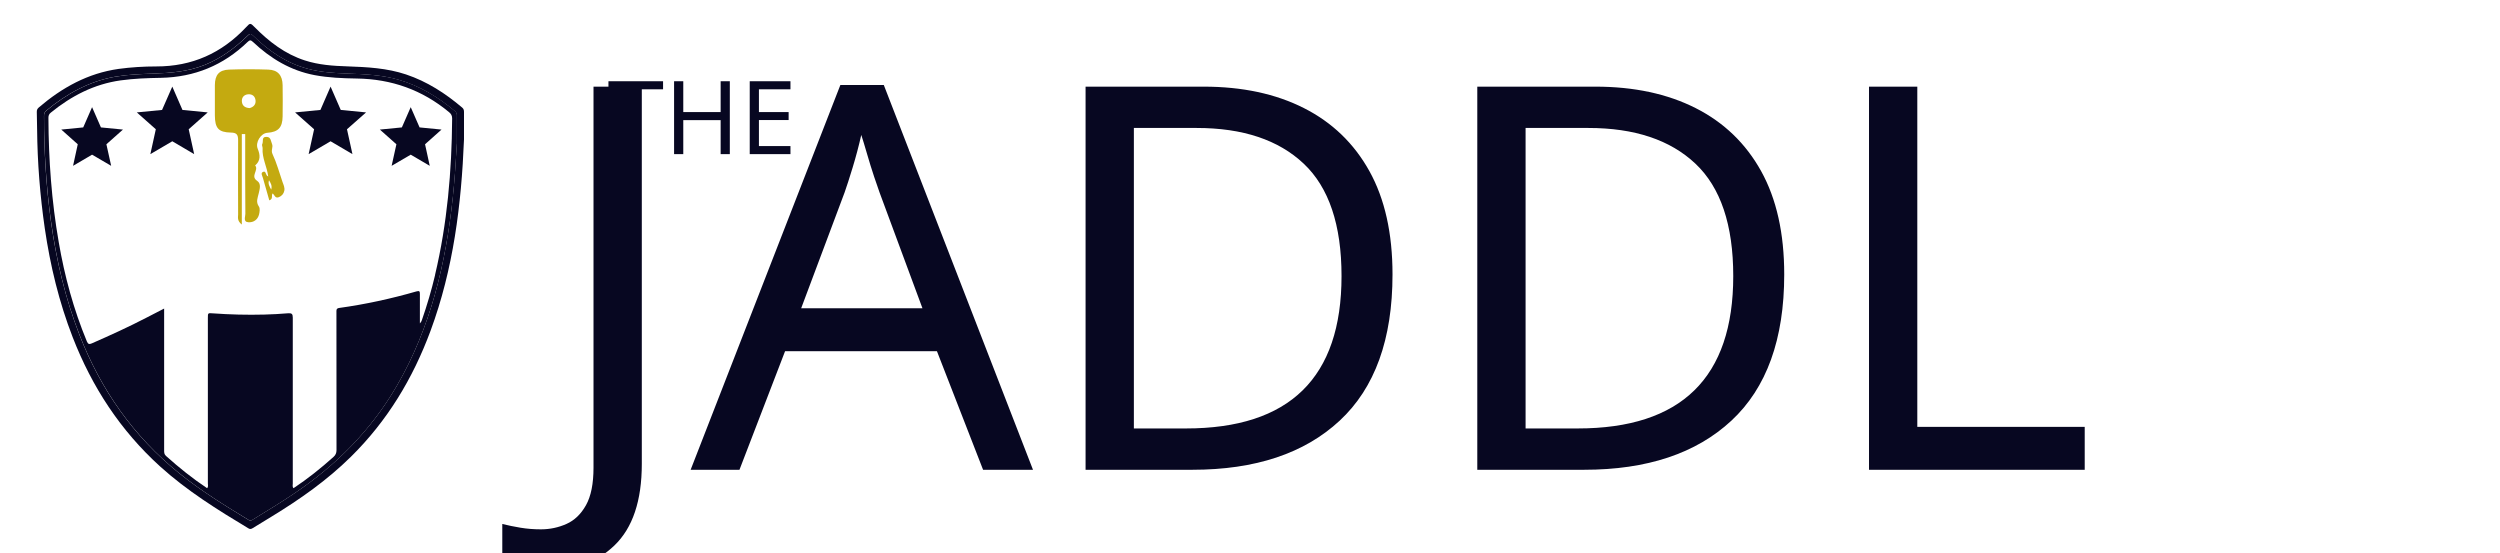
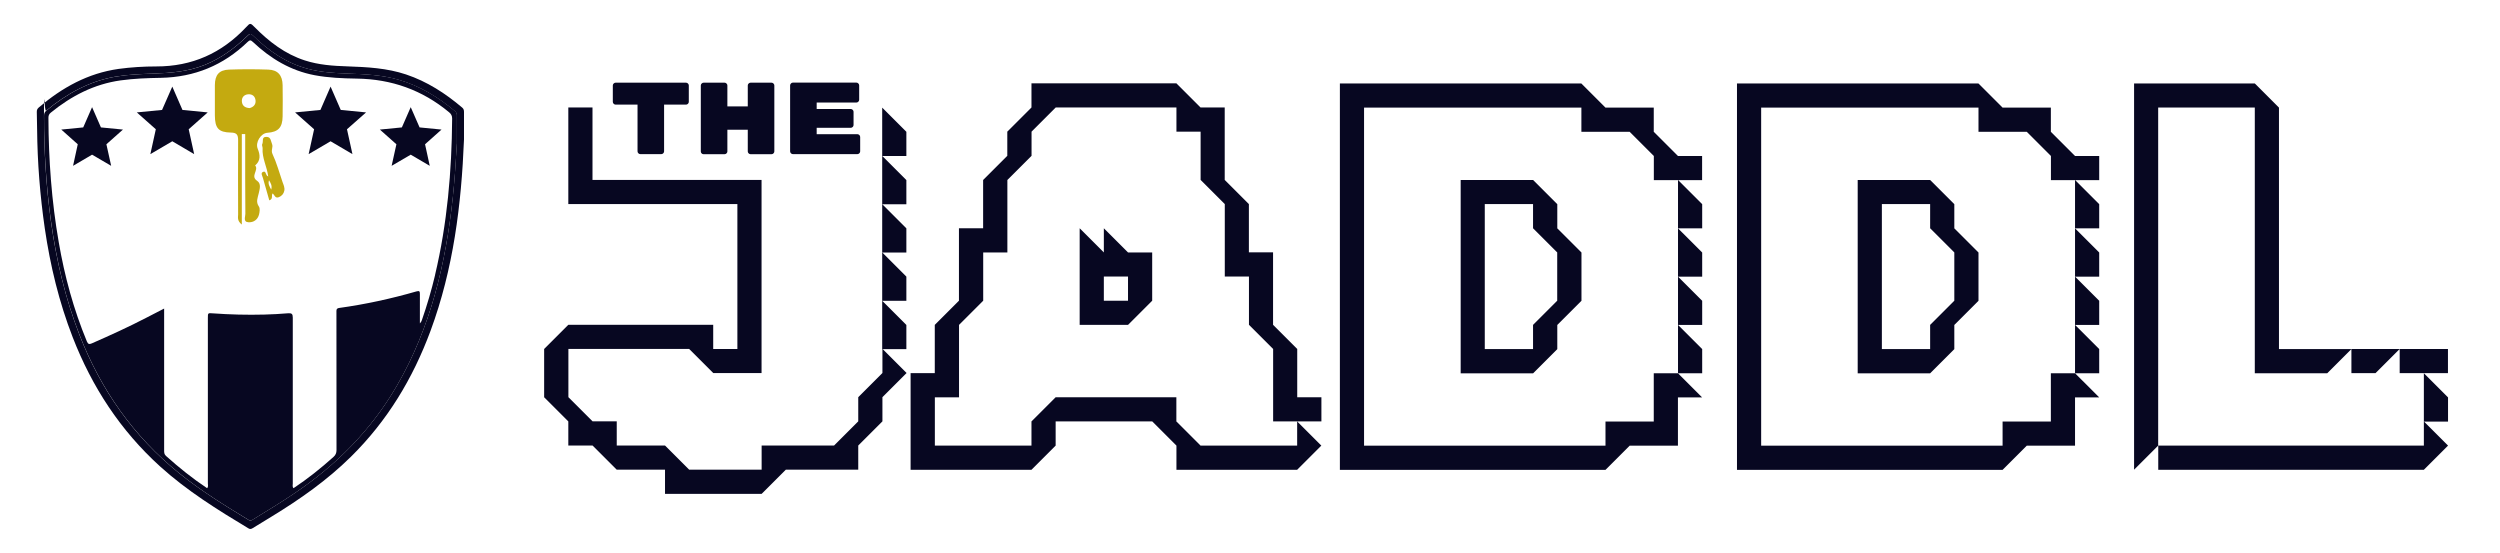
<svg xmlns="http://www.w3.org/2000/svg" id="Layer_2" version="1.1" viewBox="0 0 3247.3 718.1">
  <defs>
    <style>
      .st0 {
-         font-family: RubikMonoOne-Regular, 'Rubik Mono One';
-         font-size: 132.6px;
-       }
- 
-       .st0, .st1, .st2 {
        fill: #070721;
      }

-       .st2 {
-         font-family: RubikIso-Regular, 'Rubik Iso';
-         font-size: 697px;
+       .st1 {
+         isolation: isolate;
      }

-       .st3 {
+       .st2 {
        fill: #c4aa10;
      }
    </style>
  </defs>
  <g id="Layer_1-2">
    <g>
-       <path class="st1" d="M602.7,145.5c0-2.3-.4-4.1-2.3-5.7-21.9-18.6-45.6-33.9-73-43.1-24.8-8.3-50.5-9.6-76.3-10.5-18.7-.6-37.2-1.9-55.1-7.7-25.7-8.3-46.4-24.2-65.1-43.1-5.7-5.7-5.9-5.9-11.3,0-31.6,33.7-70.2,51-116.7,50.9-16.3,0-32.6,1-48.8,3.2-39.9,5.6-73.5,24.3-103.6,50-2,1.7-2.8,3.4-2.7,6,.2,7.5.3,15,.4,22.5.4,43.2,3.8,86.1,10,128.8,7.1,48.4,18.5,95.6,36.2,141.2,25.1,64.6,62,121.2,113.6,167.9,34.9,31.6,74.6,56.3,114.7,80.4,2.1,1.3,3.5.9,5.4-.2,8.2-5.1,16.5-10.1,24.7-15.1,36.9-22.5,72.1-47.2,103-77.7,47.2-46.5,80.5-101.7,103.4-163.5,29.7-80.2,40.1-163.8,43.5-248.7,0-11.8,0-23.6,0-35.5h0ZM593.4,186.4c-1.3,23.1-2.8,46.2-5.2,69.2-9.1,86.4-28.7,169.7-72.9,245.7-33.2,57.2-78.5,102.9-133.2,139.7-17.5,11.8-35.6,22.8-53.6,33.8-1.7,1-3,2.1-5.4.7-31.1-18.9-62.1-38-90.6-61-59.4-48-101.6-108.4-129.2-179.3-18.6-47.8-30.2-97.4-37.2-148.1-6.2-45.3-9-90.7-9-136.4,0-2.8.5-4.9,2.8-6.9,26.4-21.9,55.6-38.2,89.8-44.2,16.3-2.8,32.7-3.4,49.2-4,22.8-.8,45.5-2.6,67-11.3,21.4-8.6,39.4-22,55.7-38,2.6-2.6,4-3,6.9-.2,20.5,20.1,43.5,36,71.7,43.4,16.7,4.4,33.8,5.5,50.9,6.1,22.3.8,44.6,1.7,66.2,7.9,27.7,7.9,51.7,22.6,73.6,40.9,1.5,1.2,2.3,2.6,2.3,4.6,0,12.5,0,25,0,37.5h0Z" />
-       <path class="st1" d="M593.4,148.9c0-2.1-.8-3.4-2.3-4.6-21.9-18.3-45.9-33-73.6-40.9-21.7-6.2-43.9-7.1-66.2-7.9-17.1-.6-34.2-1.7-50.9-6-28.2-7.4-51.3-23.3-71.7-43.4-2.9-2.9-4.2-2.4-6.9.2-16.3,15.9-34.4,29.3-55.7,38-21.6,8.7-44.2,10.5-67,11.3-16.5.6-32.9,1.2-49.2,4-34.3,6-63.4,22.3-89.8,44.2-2.4,1.9-2.9,4.1-2.9,6.9,0,45.7,2.8,91.1,9,136.4,7,50.7,18.5,100.3,37.2,148.1,27.6,70.9,69.8,131.3,129.2,179.3,28.4,23,59.4,42.1,90.6,61,2.3,1.4,3.7.3,5.4-.7,18-11,36.1-22,53.6-33.8,54.7-36.8,100-82.5,133.2-139.7,44.1-76,63.8-159.3,72.9-245.7,2.4-23,3.9-46.1,5.2-69.2,0-12.5,0-25,0-37.5h0ZM565.2,357c-4.7,19.9-10.5,39.5-17.2,58.8-.5,1.5-1.2,2.9-2.6,4.3,0-12.7-.1-25.4,0-38.1,0-3.5-.5-4.6-4.4-3.5-33,9.5-66.4,16.8-100.4,21.5-4,.6-3.6,2.9-3.6,5.6,0,59.6,0,119.3.1,178.9,0,3.8-1.1,6.5-3.9,9-16.4,14.7-33.5,28.4-51.9,40.6-1.8-1.8-1-4.1-1-6.2,0-71.8,0-143.6,0-215.4,0-4.7-1.4-5.9-5.9-5.6-10.3.8-20.6,1.5-30.9,1.7-22.5.6-44.9,0-67.3-1.6-6.2-.5-6.2-.4-6.2,6,0,71.6,0,143.3,0,214.9,0,2,.9,4.3-1,6.2-18.9-12.6-36.5-26.7-53.4-41.9-2.4-2.2-2.4-4.5-2.4-7.2v-184.2c-7.9,4.1-15.3,7.9-22.7,11.7-23.3,12.1-47.2,23-71.2,33.5-3.5,1.5-4.9,1.1-6.5-2.6-17.2-41.5-28.9-84.6-36.5-128.8-9.3-53.4-13.2-107.3-13.4-161.5,0-2.9.7-4.9,3.1-6.8,26.7-21.7,56.3-37.1,90.8-41.9,17.4-2.4,34.8-3,52.3-3.3,43.6-.9,81.1-16.3,112.4-46.5,2.7-2.6,4.1-3,7.1-.1,22.8,21.5,48.9,37.2,80.1,43.1,18.1,3.4,36.4,4.1,54.7,4.4,45.1.6,85.1,14.8,119.9,43.7,2.8,2.3,4,4.6,4,8.3-.5,68.4-6.4,136.3-22.2,203h0Z" />
+       <path class="st0" d="M602.7,145.5c0-2.3-.4-4.1-2.3-5.7-21.9-18.6-45.6-33.9-73-43.1-24.8-8.3-50.5-9.6-76.3-10.5-18.7-.6-37.2-1.9-55.1-7.7-25.7-8.3-46.4-24.2-65.1-43.1-5.7-5.7-5.9-5.9-11.3,0-31.6,33.7-70.2,51-116.7,50.9-16.3,0-32.6,1-48.8,3.2-39.9,5.6-73.5,24.3-103.6,50-2,1.7-2.8,3.4-2.7,6,.2,7.5.3,15,.4,22.5.4,43.2,3.8,86.1,10,128.8,7.1,48.4,18.5,95.6,36.2,141.2,25.1,64.6,62,121.2,113.6,167.9,34.9,31.6,74.6,56.3,114.7,80.4,2.1,1.3,3.5.9,5.4-.2,8.2-5.1,16.5-10.1,24.7-15.1,36.9-22.5,72.1-47.2,103-77.7,47.2-46.5,80.5-101.7,103.4-163.5,29.7-80.2,40.1-163.8,43.5-248.7v-35.5h0ZM593.4,186.4c-1.3,23.1-2.8,46.2-5.2,69.2-9.1,86.4-28.7,169.7-72.9,245.7-33.2,57.2-78.5,102.9-133.2,139.7-17.5,11.8-35.6,22.8-53.6,33.8-1.7,1-3,2.1-5.4.7-31.1-18.9-62.1-38-90.6-61-59.4-48-101.6-108.4-129.2-179.3-18.6-47.8-30.2-97.4-37.2-148.1-6.2-45.3-9-90.7-9-136.4s.5-4.9,2.8-6.9c26.4-21.9,55.6-38.2,89.8-44.2,16.3-2.8,32.7-3.4,49.2-4,22.8-.8,45.5-2.6,67-11.3,21.4-8.6,39.4-22,55.7-38,2.6-2.6,4-3,6.9-.2,20.5,20.1,43.5,36,71.7,43.4,16.7,4.4,33.8,5.5,50.9,6.1,22.3.8,44.6,1.7,66.2,7.9,27.7,7.9,51.7,22.6,73.6,40.9,1.5,1.2,2.3,2.6,2.3,4.6v37.5h.2Z" />
+       <path class="st0" d="M593.4,148.9c0-2.1-.8-3.4-2.3-4.6-21.9-18.3-45.9-33-73.6-40.9-21.7-6.2-43.9-7.1-66.2-7.9-17.1-.6-34.2-1.7-50.9-6-28.2-7.4-51.3-23.3-71.7-43.4-2.9-2.9-4.2-2.4-6.9.2-16.3,15.9-34.4,29.3-55.7,38-21.6,8.7-44.2,10.5-67,11.3-16.5.6-32.9,1.2-49.2,4-34.3,6-63.4,22.3-89.8,44.2-2.4,1.9-2.9,4.1-2.9,6.9,0,45.7,2.8,91.1,9,136.4,7,50.7,18.5,100.3,37.2,148.1,27.6,70.9,69.8,131.3,129.2,179.3,28.4,23,59.4,42.1,90.6,61,2.3,1.4,3.7.3,5.4-.7,18-11,36.1-22,53.6-33.8,54.7-36.8,100-82.5,133.2-139.7,44.1-76,63.8-159.3,72.9-245.7,2.4-23,3.9-46.1,5.2-69.2v-37.5h-.1ZM565.2,357c-4.7,19.9-10.5,39.5-17.2,58.8-.5,1.5-1.2,2.9-2.6,4.3,0-12.7,0-25.4,0-38.1,0-3.5-.5-4.6-4.4-3.5-33,9.5-66.4,16.8-100.4,21.5-4,.6-3.6,2.9-3.6,5.6,0,59.6,0,119.3.1,178.9,0,3.8-1.1,6.5-3.9,9-16.4,14.7-33.5,28.4-51.9,40.6-1.8-1.8-1-4.1-1-6.2v-215.4c0-4.7-1.4-5.9-5.9-5.6-10.3.8-20.6,1.5-30.9,1.7-22.5.6-44.9,0-67.3-1.6-6.2-.5-6.2-.4-6.2,6v214.9c0,2,.9,4.3-1,6.2-18.9-12.6-36.5-26.7-53.4-41.9-2.4-2.2-2.4-4.5-2.4-7.2v-184.2c-7.9,4.1-15.3,7.9-22.7,11.7-23.3,12.1-47.2,23-71.2,33.5-3.5,1.5-4.9,1.1-6.5-2.6-17.2-41.5-28.9-84.6-36.5-128.8-9.3-53.4-13.2-107.3-13.4-161.5,0-2.9.7-4.9,3.1-6.8,26.7-21.7,56.3-37.1,90.8-41.9,17.4-2.4,34.8-3,52.3-3.3,43.6-.9,81.1-16.3,112.4-46.5,2.7-2.6,4.1-3,7.1,0,22.8,21.5,48.9,37.2,80.1,43.1,18.1,3.4,36.4,4.1,54.7,4.4,45.1.6,85.1,14.8,119.9,43.7,2.8,2.3,4,4.6,4,8.3-.5,68.4-6.4,136.3-22.2,203h0Z" />
      <g>
-         <path class="st3" d="M314.1,174v117.7c-6.4-5.1-4.8-9.5-4.8-13.2-.1-32-.2-64,0-96,0-7-1.3-10.2-9.4-10.3-16.2-.3-20.7-5.8-20.8-22.3,0-13.1,0-26.2,0-39.3.1-13.3,5.4-19.7,18.4-20.2,16.9-.6,33.9-.6,50.9,0,12.5.4,18.5,7.4,18.7,20.3.2,13.5.2,27,0,40.5-.2,14.5-5.7,20.3-19.9,21.3-8.4.6-15.8,12.4-12.5,20.6,3.3,8.1,4.1,15.5-3.3,21.8,5.2,6-6.7,13.8,2.6,20,5.6,3.8,3.3,10.8,2.1,16.1-1.3,5.9-4.1,11.1.2,17.3,1.6,2.3,1,6.9.2,10.2-1.7,6.8-7.1,10.6-13.7,10.2-7.4-.4-4-7.2-4.1-10.9-.3-30.5-.2-60.9-.2-91.4v-12.3c-1.5,0-2.9,0-4.4,0h0ZM324.3,140.4c4.3-1.2,7.9-4,7.7-9.3-.3-5.8-4.1-9.2-10-8.6-5.2.6-8.3,4.2-7.8,9.6.5,5.2,4,8,10.1,8.3Z" />
-         <path class="st3" d="M349.8,260.3c-2.9-10-5.7-19.6-8.3-29.2-.7-2.7-3.6-6.6.6-8,3.8-1.3,2.4,4.8,6.3,6.1-1.6-12.7-8.2-24-7.3-36.6.1-1.8-1.3-4.2-.5-5.4,1.9-3.1-1.4-9.8,5.7-9.4,5.7.2,5.4,5.4,7,9.1,1.9,4.3-1.7,8,.6,13,5.5,11.7,8.9,24.4,13.1,36.6,1.3,3.6,3.1,7.2,2.3,11.2-.8,4.1-3.4,6.9-7.1,8.4-4.7,2-5.6-2.7-7.9-4.9-2.6,2.4,1.3,7.1-4.6,9.1h0ZM349.4,234.1c-1.5,4.8.6,8,2.9,12.2,1.4-5.2-.6-8.4-2.9-12.2Z" />
+         <path class="st2" d="M314.1,174v117.7c-6.4-5.1-4.8-9.5-4.8-13.2-.1-32-.2-64,0-96,0-7-1.3-10.2-9.4-10.3-16.2-.3-20.7-5.8-20.8-22.3v-39.3c.1-13.3,5.4-19.7,18.4-20.2,16.9-.6,33.9-.6,50.9,0,12.5.4,18.5,7.4,18.7,20.3.2,13.5.2,27,0,40.5-.2,14.5-5.7,20.3-19.9,21.3-8.4.6-15.8,12.4-12.5,20.6,3.3,8.1,4.1,15.5-3.3,21.8,5.2,6-6.7,13.8,2.6,20,5.6,3.8,3.3,10.8,2.1,16.1-1.3,5.9-4.1,11.1.2,17.3,1.6,2.3,1,6.9.2,10.2-1.7,6.8-7.1,10.6-13.7,10.2-7.4-.4-4-7.2-4.1-10.9-.3-30.5-.2-60.9-.2-91.4v-12.3h-4.4ZM324.3,140.4c4.3-1.2,7.9-4,7.7-9.3-.3-5.8-4.1-9.2-10-8.6-5.2.6-8.3,4.2-7.8,9.6.5,5.2,4,8,10.1,8.3h0Z" />
+         <path class="st2" d="M349.8,260.3c-2.9-10-5.7-19.6-8.3-29.2-.7-2.7-3.6-6.6.6-8,3.8-1.3,2.4,4.8,6.3,6.1-1.6-12.7-8.2-24-7.3-36.6.1-1.8-1.3-4.2-.5-5.4,1.9-3.1-1.4-9.8,5.7-9.4,5.7.2,5.4,5.4,7,9.1,1.9,4.3-1.7,8,.6,13,5.5,11.7,8.9,24.4,13.1,36.6,1.3,3.6,3.1,7.2,2.3,11.2-.8,4.1-3.4,6.9-7.1,8.4-4.7,2-5.6-2.7-7.9-4.9-2.6,2.4,1.3,7.1-4.6,9.1h0ZM349.4,234.1c-1.5,4.8.6,8,2.9,12.2,1.4-5.2-.6-8.4-2.9-12.2Z" />
      </g>
      <g>
-         <polygon class="st1" points="223.8 112.5 237 142.8 269.8 146 245.1 167.9 252.2 200.2 223.8 183.5 195.3 200.2 202.4 167.9 177.7 146 210.5 142.8 223.8 112.5" />
-         <polygon class="st1" points="119.6 139.2 131.1 165.5 159.7 168.3 138.2 187.4 144.4 215.4 119.6 200.9 94.9 215.4 101 187.4 79.6 168.3 108.1 165.5 119.6 139.2" />
-         <polygon class="st1" points="429.4 112.5 416.2 142.8 383.3 146 408 167.9 400.9 200.2 429.4 183.5 457.8 200.2 450.7 167.9 475.5 146 442.6 142.8 429.4 112.5" />
-         <polygon class="st1" points="533.5 139.2 522 165.5 493.4 168.3 514.9 187.4 508.7 215.4 533.5 200.9 558.2 215.4 552.1 187.4 573.5 168.3 545 165.5 533.5 139.2" />
+         <polygon class="st0" points="223.8 112.5 237 142.8 269.8 146 245.1 167.9 252.2 200.2 223.8 183.5 195.3 200.2 202.4 167.9 177.7 146 210.5 142.8 223.8 112.5" />
+         <polygon class="st0" points="119.6 139.2 131.1 165.5 159.7 168.3 138.2 187.4 144.4 215.4 119.6 200.9 94.9 215.4 101 187.4 79.6 168.3 108.1 165.5 119.6 139.2" />
+         <polygon class="st0" points="429.4 112.5 416.2 142.8 383.3 146 408 167.9 400.9 200.2 429.4 183.5 457.8 200.2 450.7 167.9 475.5 146 442.6 142.8 429.4 112.5" />
+         <polygon class="st0" points="533.5 139.2 522 165.5 493.4 168.3 514.9 187.4 508.7 215.4 533.5 200.9 558.2 215.4 552.1 187.4 573.5 168.3 545 165.5 533.5 139.2" />
      </g>
    </g>
  </g>
-   <text class="st2" transform="translate(706.8 610.2)">
-     <tspan x="0" y="0">JADDL</tspan>
-   </text>
-   <text class="st0" transform="translate(789 200.2)">
-     <tspan x="0" y="0">THE</tspan>
-   </text>
+   <g class="st1">
+     <g class="st1">
+       <path class="st0" d="M738.2,578.8v-31.4l-31.4-31.4v-62.7l31.4-31.4h188.2v31.4h31.4v-188.2h-219.6v-125.5h31.4v94.1h219.6v250.9h-62.7l-31.4-31.4h-156.8v62.7l31.4,31.4h31.4v31.4h62.7l31.4,31.4h94.1v-31.4h94.1l31.4-31.4v-31.4l31.4-31.4v-31.4l31.4,31.4-31.4,31.4v31.4l-31.4,31.4v31.4h-94.1l-31.4,31.4h-125.5v-31.4h-62.7l-31.4-31.4h-31.4ZM1145.9,202.5v-62.7l31.4,31.4v31.4h-31.4ZM1145.9,265.2v-62.7l31.4,31.4v31.4h-31.4ZM1145.9,327.9v-62.7l31.4,31.4v31.4h-31.4ZM1145.9,390.6v-62.7l31.4,31.4v31.4h-31.4ZM1145.9,453.4v-62.7l31.4,31.4v31.4h-31.4Z" />
+       <path class="st0" d="M1182.8,610.2v-125.5h31.4v-62.7l31.4-31.4v-94.1h31.4v-62.7l31.4-31.4v-31.4l31.4-31.4v-31.4h188.2l31.4,31.4h31.4v94.1l31.4,31.4v62.7h31.4v94.1l31.4,31.4v62.7h31.4v31.4h-62.7v-94.1l-31.4-31.4v-62.7h-31.4v-94.1l-31.4-31.4v-62.7h-31.4v-31.4h-156.8l-31.4,31.4v31.4l-31.4,31.4v94.1h-31.4v62.7l-31.4,31.4v94.1h-31.4v62.7h125.5v-31.4l31.4-31.4h156.8v31.4l31.4,31.4h125.5v-31.4l31.4,31.4-31.4,31.4h-156.8v-31.4l-31.4-31.4h-125.5v31.4l-31.4,31.4h-156.8ZM1402.4,422v-125.5l31.4,31.4v-31.4l31.4,31.4h31.4v62.7l-31.4,31.4h-62.7ZM1433.8,390.6h31.4v-31.4h-31.4v31.4Z" />
+       <path class="st0" d="M1740.4,610.2V108.4h313.6l31.4,31.4h62.7v31.4l31.4,31.4h31.4v31.4h-62.7v-31.4l-31.4-31.4h-62.7v-31.4h-282.3v439.1h313.6v-31.4h62.7v-62.7h31.4l31.4,31.4h-31.4v62.7h-62.7l-31.4,31.4h-345ZM1897.3,484.7v-250.9h94.1l31.4,31.4v31.4l31.4,31.4v62.7l-31.4,31.4v31.4l-31.4,31.4h-94.1ZM1928.6,453.4h62.7v-31.4l31.4-31.4v-62.7l-31.4-31.4v-31.4h-62.7v188.2ZM2179.6,296.5v-62.7l31.4,31.4v31.4h-31.4ZM2179.6,359.3v-62.7l31.4,31.4v31.4h-31.4ZM2179.6,422v-62.7l31.4,31.4v31.4h-31.4ZM2179.6,484.7v-62.7l31.4,31.4v31.4h-31.4Z" />
+       <path class="st0" d="M2256.2,610.2V108.4h313.6l31.4,31.4h62.7v31.4l31.4,31.4h31.4v31.4h-62.7v-31.4l-31.4-31.4h-62.7v-31.4h-282.3v439.1h313.6v-31.4h62.7v-62.7h31.4l31.4,31.4h-31.4v62.7h-62.7l-31.4,31.4h-345ZM2413,484.7v-250.9h94.1l31.4,31.4v31.4l31.4,31.4v62.7l-31.4,31.4v31.4l-31.4,31.4h-94.1ZM2444.4,453.4h62.7v-31.4l31.4-31.4v-62.7l-31.4-31.4v-31.4h-62.7v188.2ZM2695.3,296.5v-62.7l31.4,31.4v31.4h-31.4ZM2695.3,359.3v-62.7l31.4,31.4v31.4h-31.4ZM2695.3,422v-62.7l31.4,31.4v31.4h-31.4ZM2695.3,484.7v-62.7l31.4,31.4v31.4h-31.4Z" />
+       <path class="st0" d="M2772,610.2V108.4h156.8l31.4,31.4v313.6h94.1l-31.4,31.4h-94.1V139.7h-125.5v439.1l-31.4,31.4ZM2803.4,610.2v-31.4h345v-31.4l31.4,31.4-31.4,31.4h-345ZM3054.3,484.7v-31.4h62.7l-31.4,31.4h-31.4ZM3117,484.7v-31.4h62.7v31.4h-62.7ZM3148.4,547.5v-62.7l31.4,31.4v31.4h-31.4Z" />
+     </g>
+   </g>
+   <g class="st1">
+     <g class="st1">
+       <path class="st0" d="M799.6,107.4h91.5c1,0,1.8.4,2.5,1.1.7.7,1.1,1.5,1.1,2.5v21.3c0,1-.4,1.8-1.1,2.5-.7.7-1.5,1.1-2.5,1.1h-28.5v60.7c0,1-.4,1.8-1.1,2.5-.7.7-1.5,1.1-2.5,1.1h-27.3c-1,0-1.8-.4-2.5-1.1-.7-.7-1.1-1.5-1.1-2.5v-60.7h-28.5c-1,0-1.8-.4-2.5-1.1-.7-.7-1.1-1.5-1.1-2.5v-21.3c0-1,.4-1.8,1.1-2.5.7-.7,1.5-1.1,2.5-1.1Z" />
+       <path class="st0" d="M974.9,107.4h27.3c1,0,1.8.4,2.5,1.1.7.7,1.1,1.5,1.1,2.5v85.7c0,1-.4,1.8-1.1,2.5-.7.7-1.5,1.1-2.5,1.1h-27.3c-1,0-1.8-.4-2.5-1.1-.7-.7-1.1-1.5-1.1-2.5v-28.2h-26.5v28.2c0,1-.4,1.8-1.1,2.5-.7.7-1.5,1.1-2.5,1.1h-27.3c-1,0-1.8-.3-2.5-1-.7-.7-1.1-1.5-1.1-2.6v-85.7c0-1,.4-1.8,1.1-2.5.7-.7,1.5-1.1,2.5-1.1h27.3c1,0,1.8.4,2.5,1.1.7.7,1.1,1.5,1.1,2.5v27.2h26.5v-27.2c0-1,.4-1.8,1.1-2.5.7-.7,1.5-1.1,2.5-1.1Z" />
+       <path class="st0" d="M1060.8,174.3h52.9c1,0,1.8.4,2.5,1.1.7.7,1.1,1.5,1.1,2.5v18.7c0,1-.4,1.8-1.1,2.5-.7.7-1.5,1.1-2.5,1.1h-83.8c-1,0-1.8-.4-2.5-1.1-.7-.7-1.1-1.5-1.1-2.5v-85.7c0-1,.4-1.8,1.1-2.5.7-.7,1.5-1.1,2.5-1.1h82.5c1,0,1.8.4,2.5,1.1.7.7,1.1,1.5,1.1,2.5v18.7c0,1-.4,1.8-1.1,2.5-.7.7-1.5,1.1-2.5,1.1h-51.6v8.4h44.3c1,0,1.8.4,2.5,1.1.7.7,1.1,1.5,1.1,2.5v17.2c0,1-.4,1.8-1.1,2.5-.7.7-1.5,1.1-2.5,1.1h-44.3v8.4Z" />
+     </g>
+   </g>
</svg>
